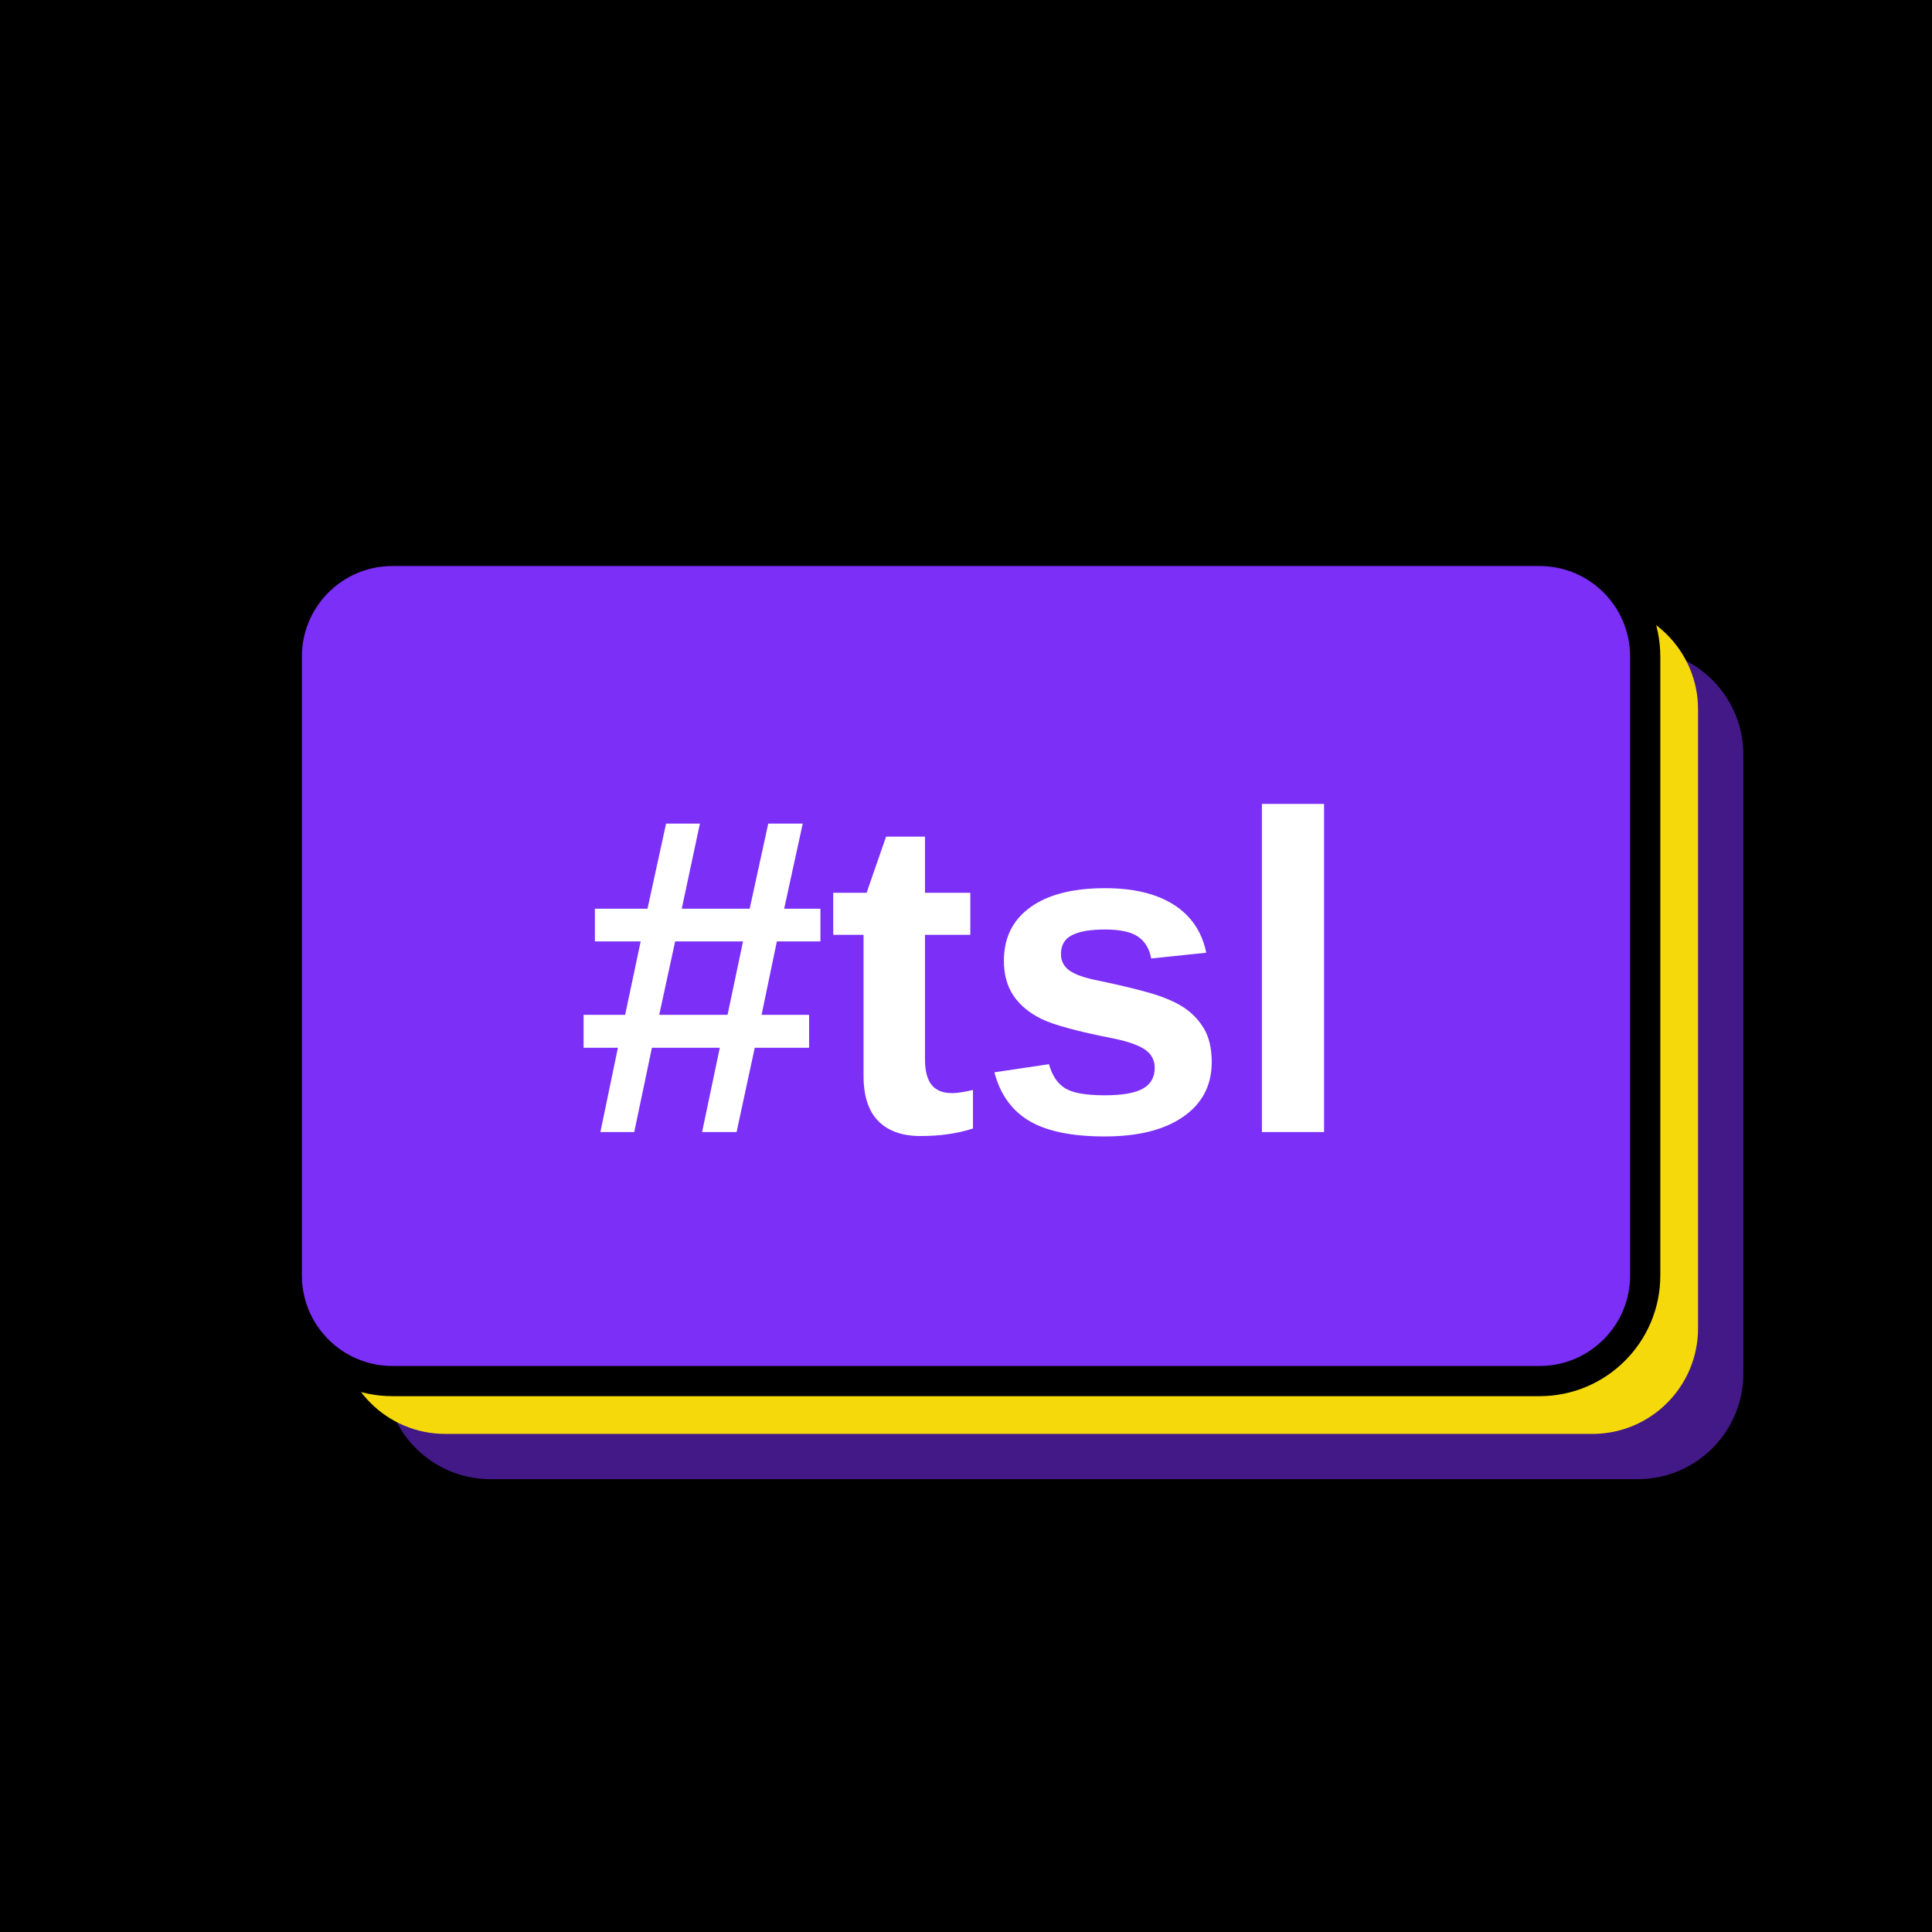
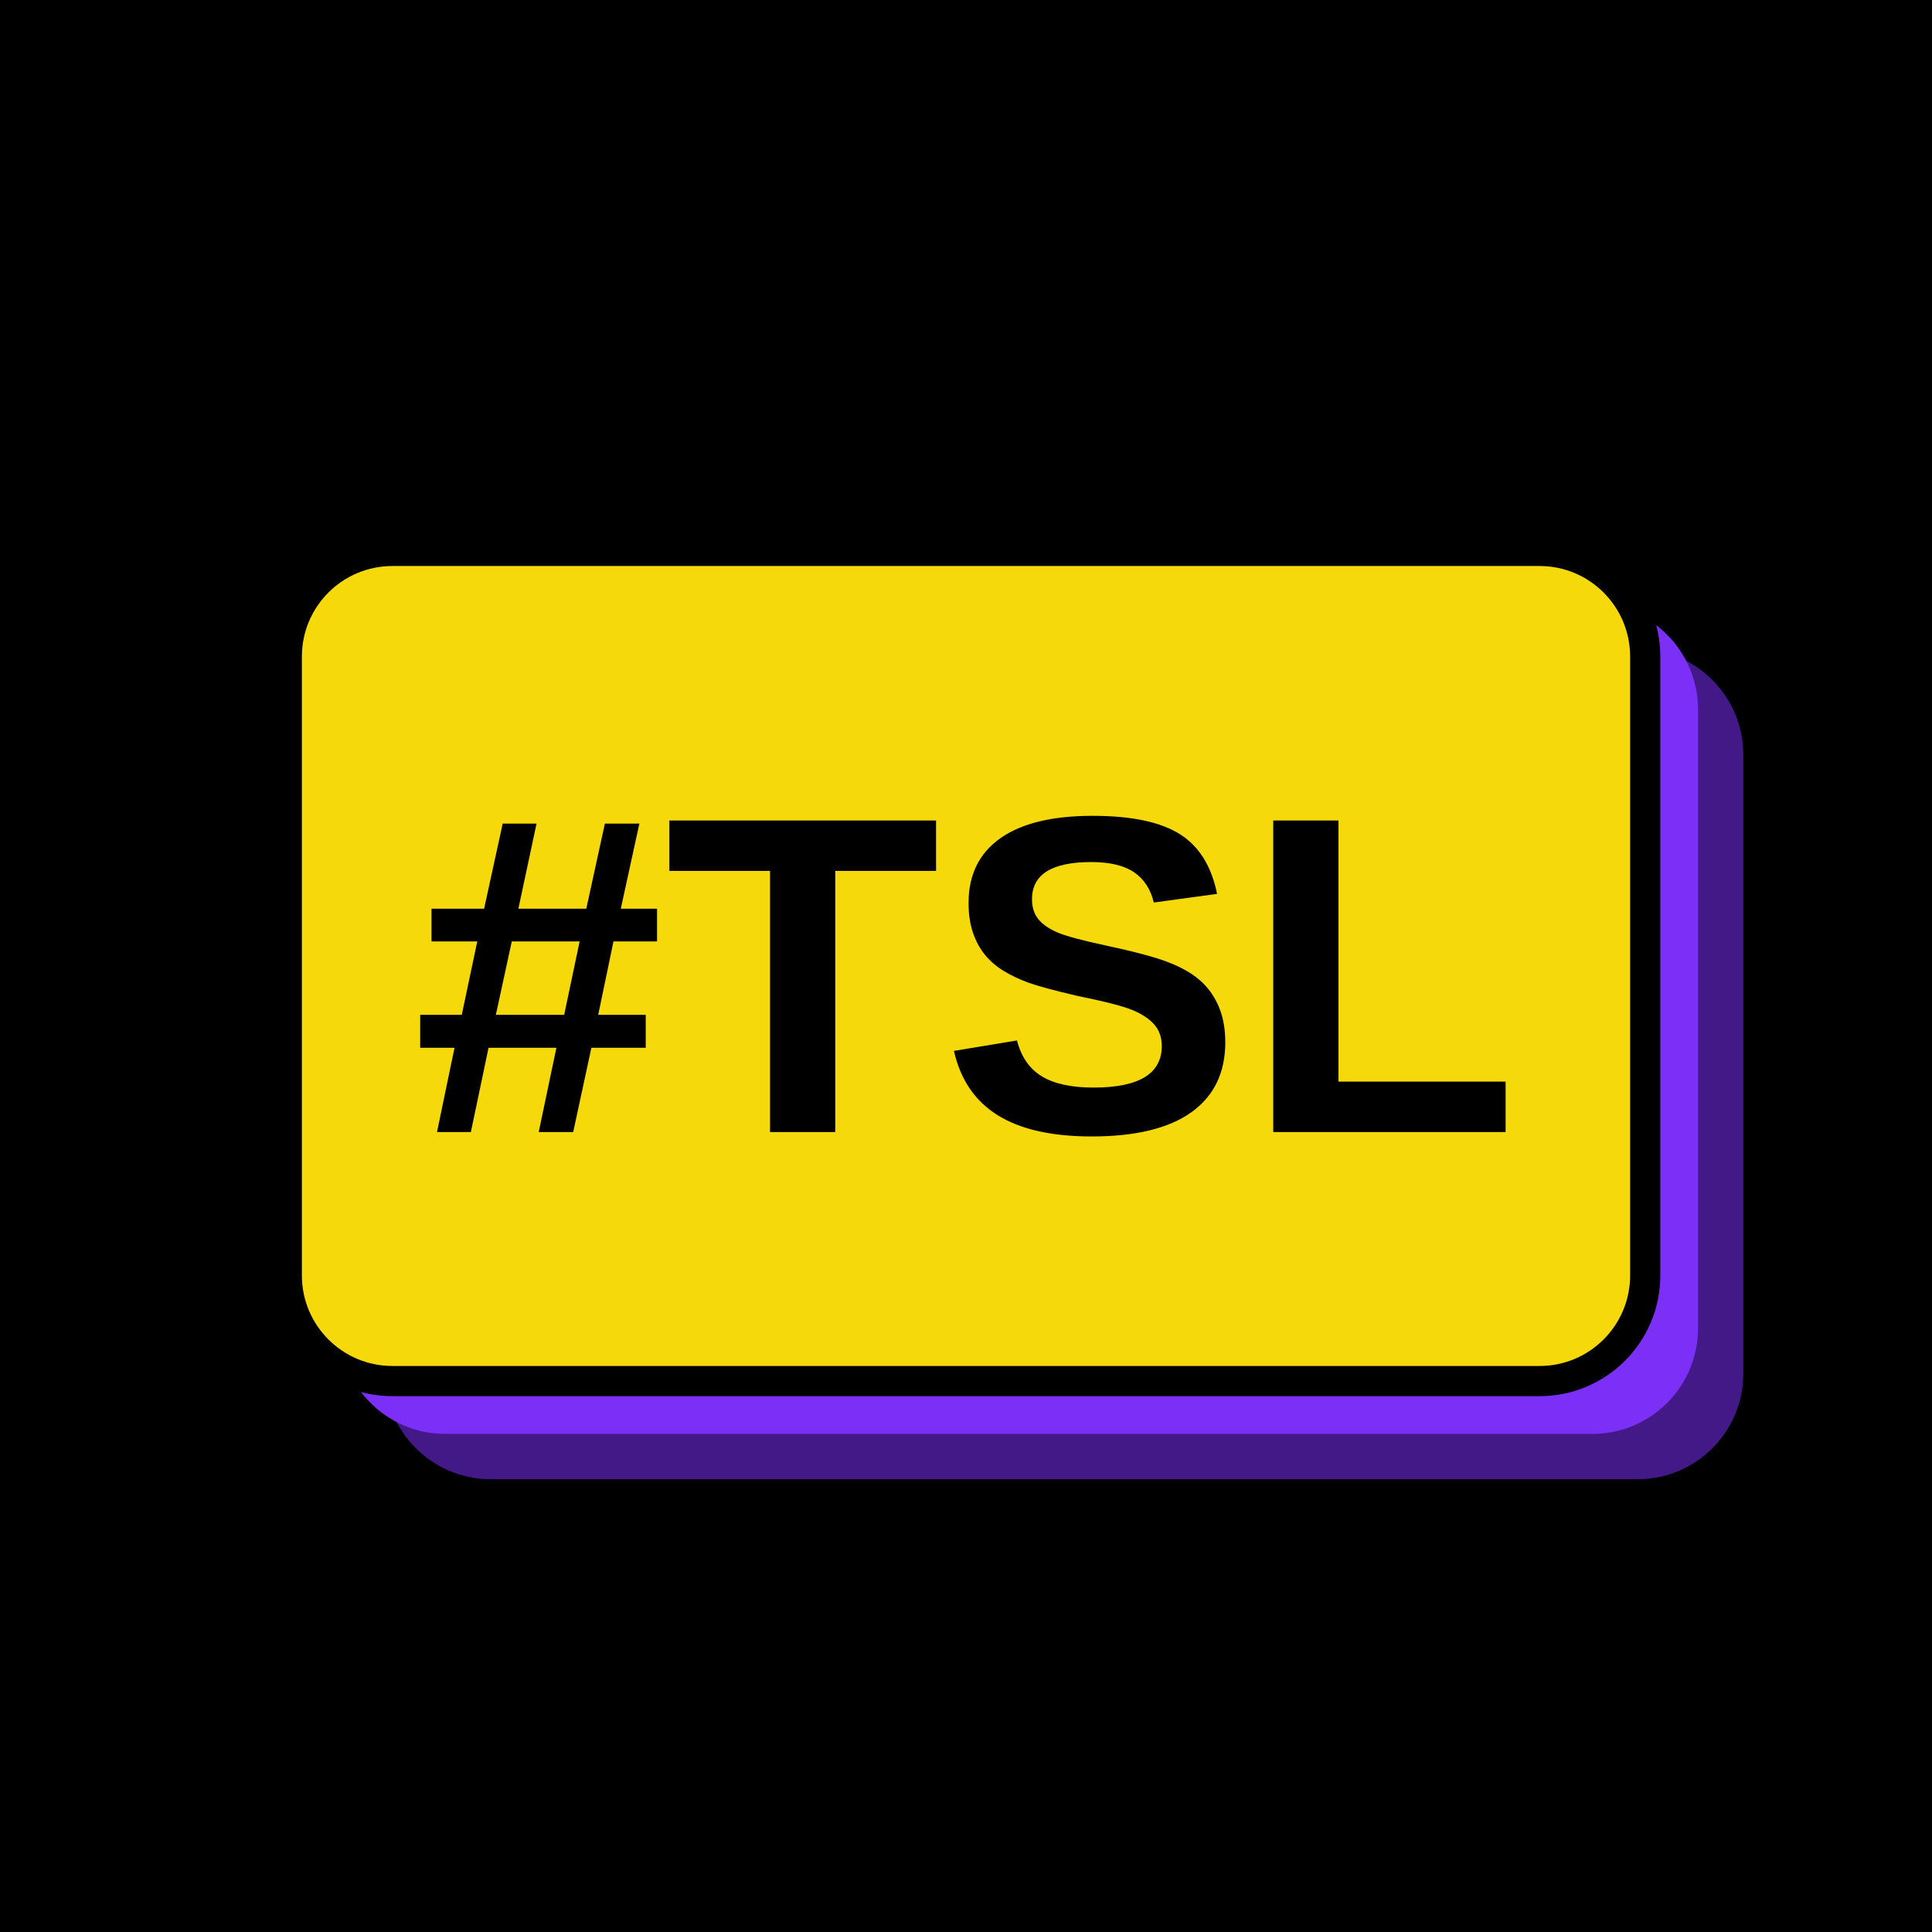
<svg xmlns="http://www.w3.org/2000/svg" viewBox="0 0 512 512">
  <rect width="512" height="512" fill="#000" />
  <rect x="102" y="172" width="360" height="220" rx="28" fill="#7b2ff7" fill-opacity="0.55" />
-   <rect x="90" y="160" width="360" height="220" rx="28" fill="#f5d90a" />
-   <rect x="76" y="146" width="360" height="220" rx="28" fill="#7b2ff7" stroke="#000" stroke-width="8" />
-   <text x="256" y="300" font-family="Arial, Helvetica, sans-serif" font-weight="bold" font-size="120" fill="#fff" text-anchor="middle">#tsl</text>
+   <rect x="90" y="160" width="360" height="220" rx="28" fill="#7b2ff7" />
+   <rect x="76" y="146" width="360" height="220" rx="28" fill="#f5d90a" stroke="#000" stroke-width="8" />
+   <text x="256" y="300" font-family="Arial, Helvetica, sans-serif" font-weight="bold" font-size="120" fill="#000" text-anchor="middle">#TSL</text>
</svg>
